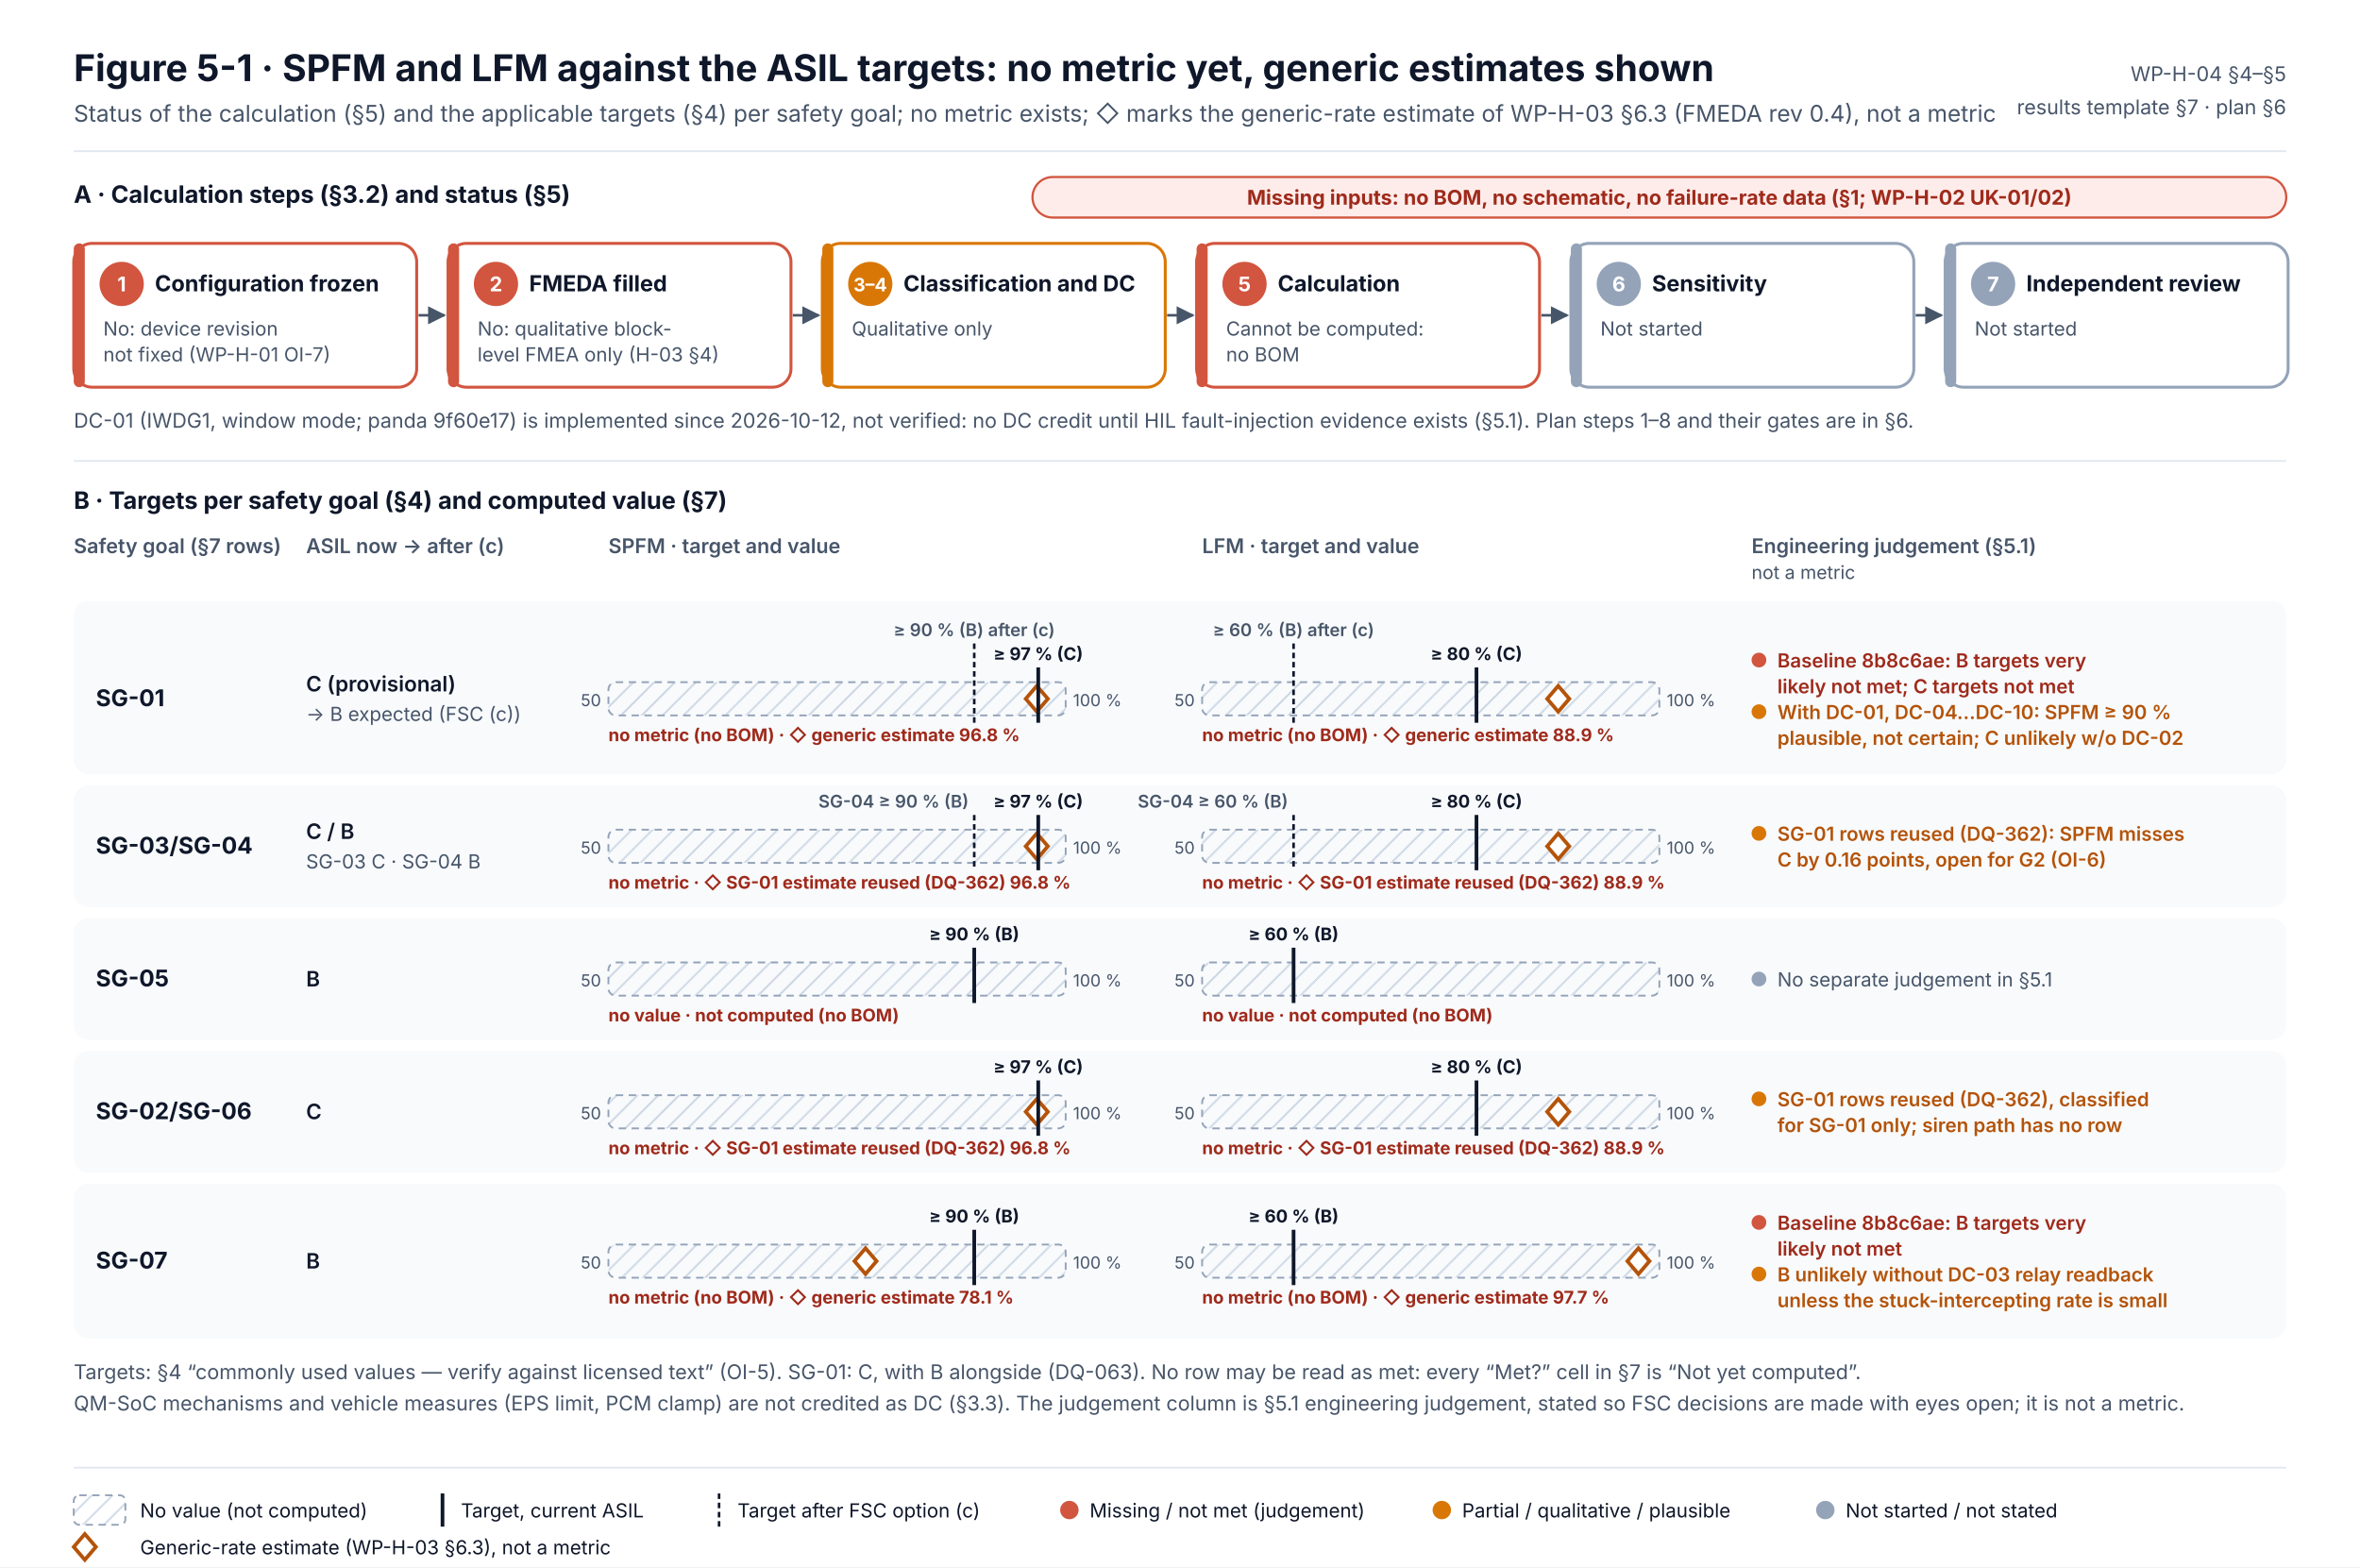
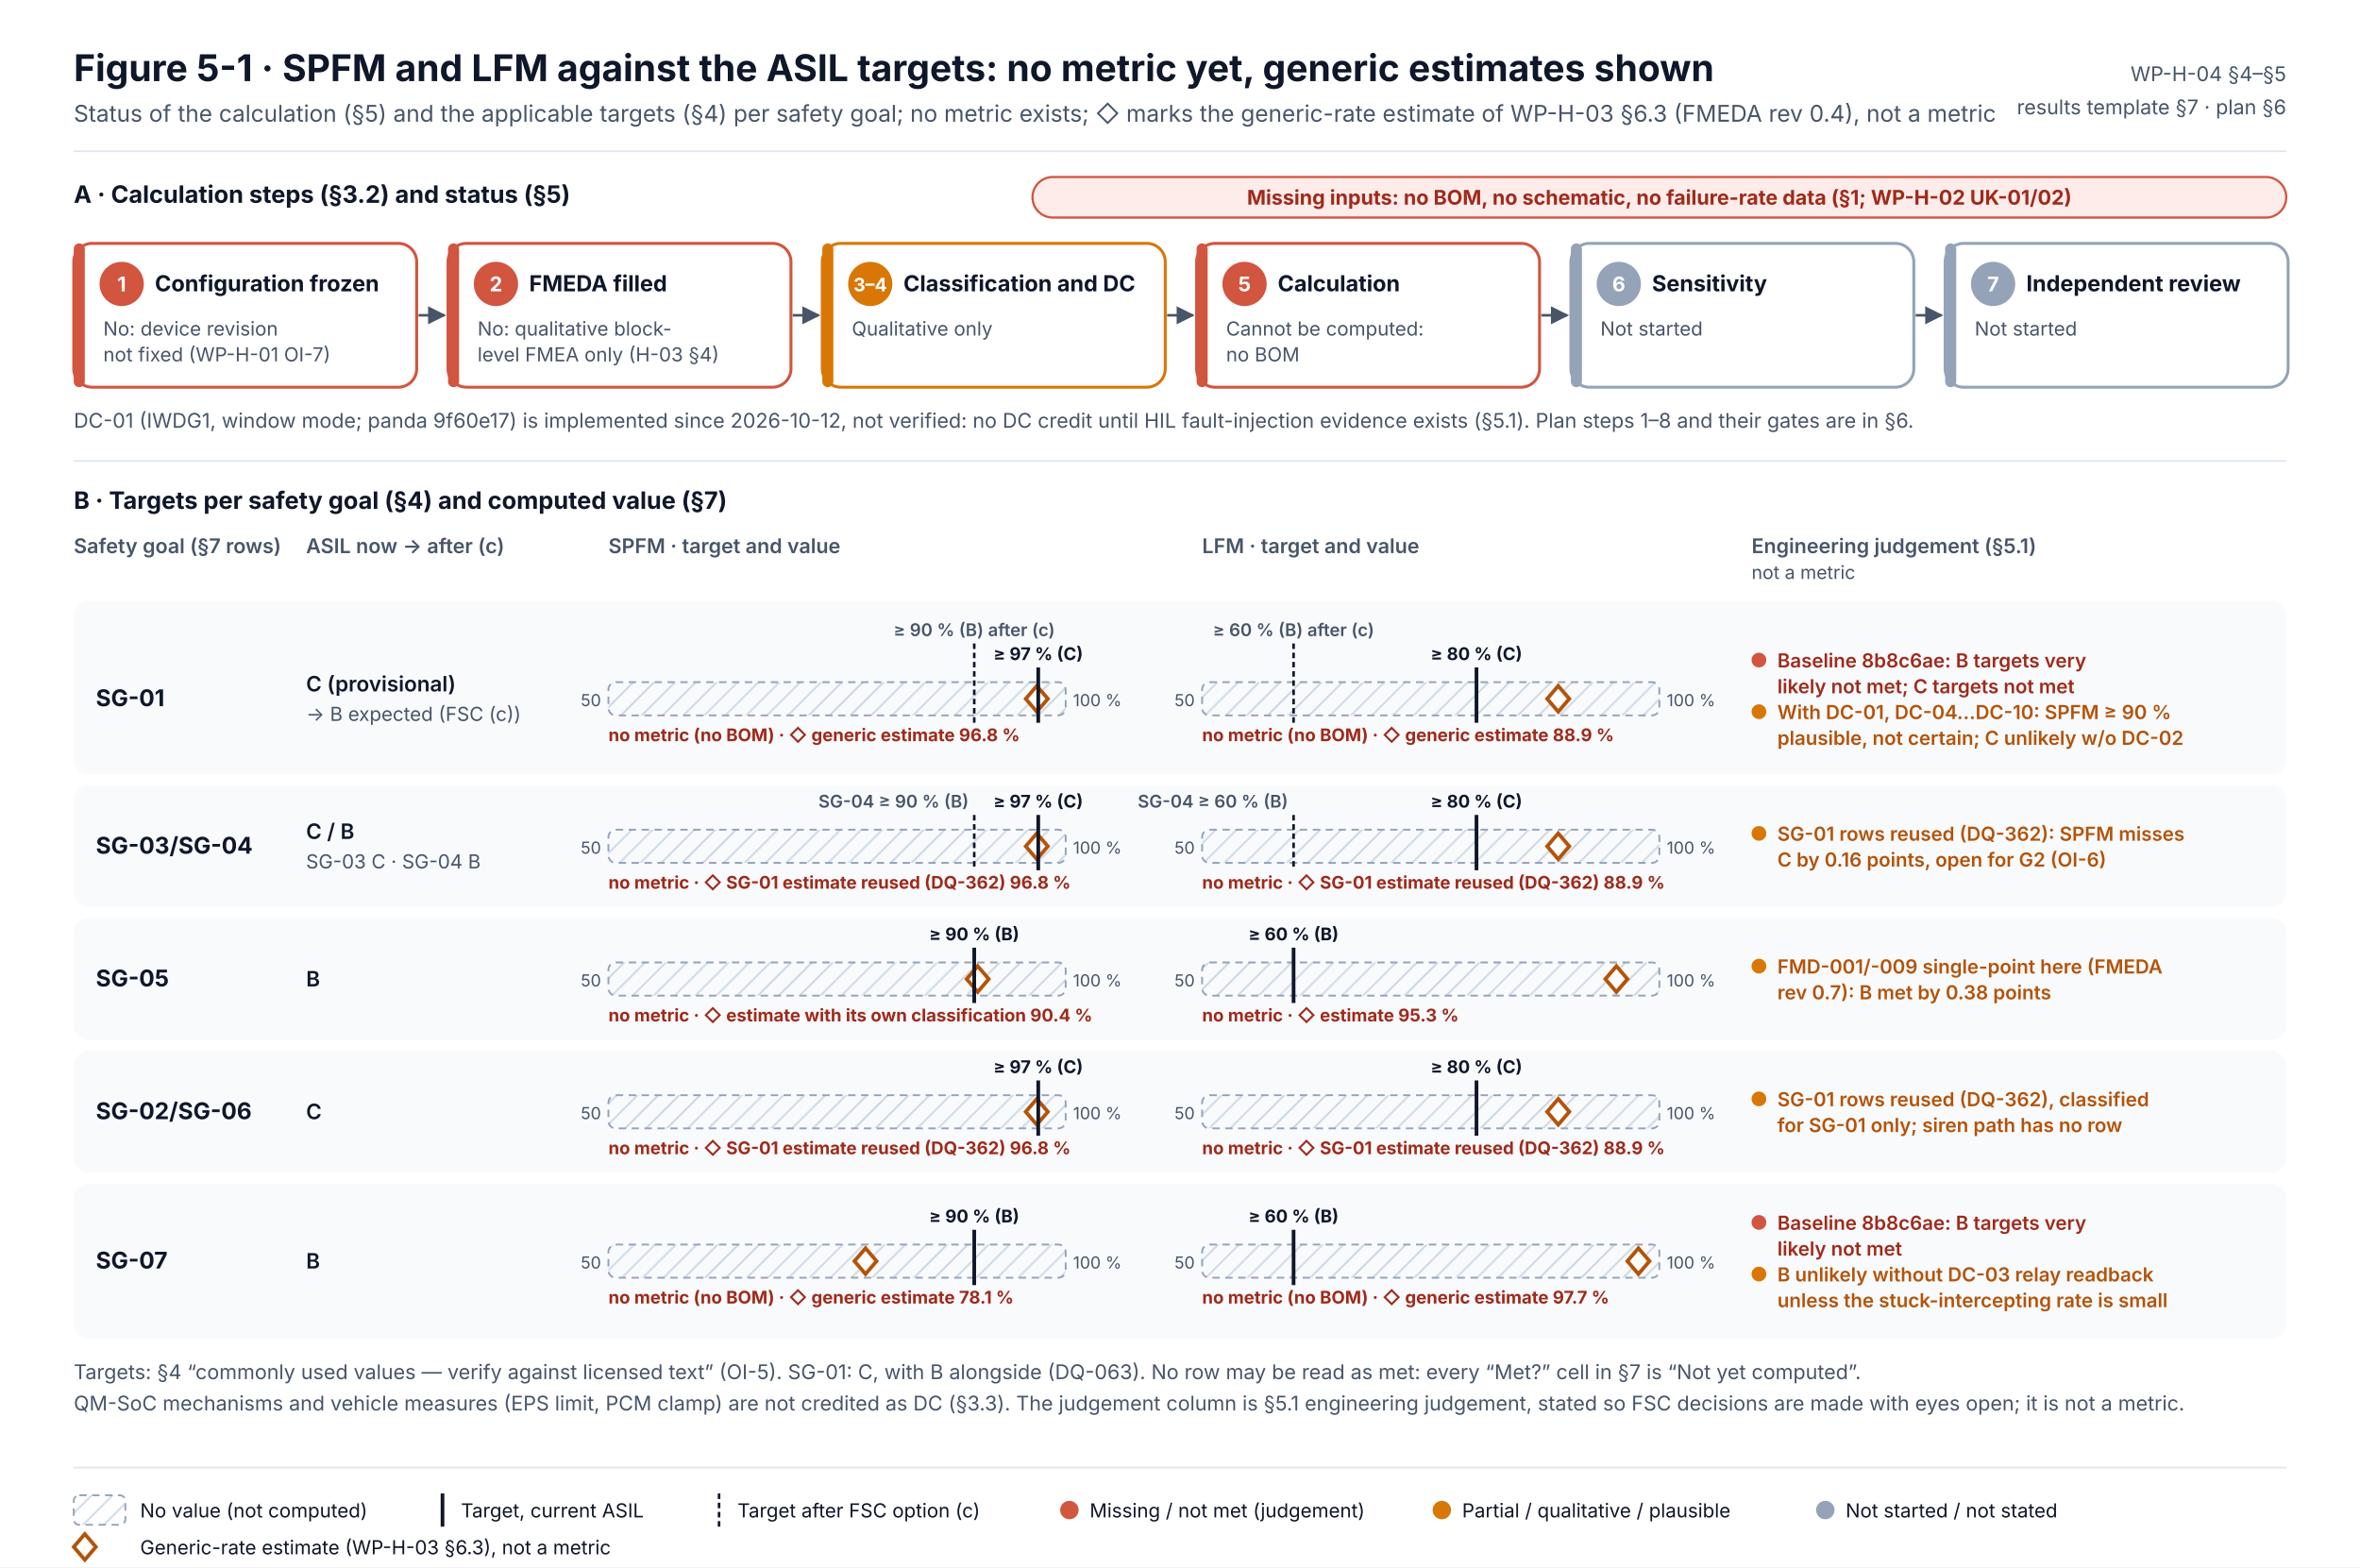
<svg xmlns="http://www.w3.org/2000/svg" width="1280" height="850" viewBox="0 0 1280 850" font-family="Inter, 'Segoe UI', Helvetica, Arial, sans-serif" role="img" aria-labelledby="t d">
  <defs>
    <marker id="aR" viewBox="0 0 10 10" refX="9" refY="5" markerWidth="7" markerHeight="7" orient="auto-start-reverse">
      <path d="M0 0L10 5L0 10z" fill="#C2410C" />
    </marker>
    <marker id="aT" viewBox="0 0 10 10" refX="9" refY="5" markerWidth="7" markerHeight="7" orient="auto-start-reverse">
      <path d="M0 0L10 5L0 10z" fill="#0F766E" />
    </marker>
    <marker id="aG" viewBox="0 0 10 10" refX="9" refY="5" markerWidth="7" markerHeight="7" orient="auto-start-reverse">
      <path d="M0 0L10 5L0 10z" fill="#475569" />
    </marker>
    <marker id="aS" viewBox="0 0 10 10" refX="9" refY="5" markerWidth="7" markerHeight="7" orient="auto-start-reverse">
      <path d="M0 0L10 5L0 10z" fill="#94A3B8" />
    </marker>
    <marker id="aP" viewBox="0 0 10 10" refX="9" refY="5" markerWidth="7" markerHeight="7" orient="auto-start-reverse">
      <path d="M0 0L10 5L0 10z" fill="#7C3AED" />
    </marker>
    <marker id="aY" viewBox="0 0 10 10" refX="9" refY="5" markerWidth="7" markerHeight="7" orient="auto-start-reverse">
      <path d="M0 0L10 5L0 10z" fill="#A16207" />
    </marker>
    <pattern id="hatch" width="8" height="8" patternUnits="userSpaceOnUse" patternTransform="rotate(45)">
      <line x1="0" y1="0" x2="0" y2="8" stroke="#CBD5E1" stroke-width="2" />
    </pattern>
    <style>
      .t{fill:#0F172A}.m{fill:#475569}.s{font-size:11px}.xs{font-size:10px}.b{font-weight:700}.sb{font-weight:600}
      .box{fill:#FFFFFF;stroke:#94A3B8;stroke-width:1.2}
      .ext{fill:#F1F5F9;stroke:#94A3B8;stroke-width:1.2}
      .chip{fill:#F8FAFC;stroke:#CBD5E1;stroke-width:1}
      .tag{font-size:10px;font-weight:700;letter-spacing:.04em}
    </style>
  </defs>
  <rect width="1280" height="850" fill="#FFFFFF" />
  <text x="40" y="44" class="t b" font-size="20">Figure 5-1 · SPFM and LFM against the ASIL targets: no metric yet, generic estimates shown</text>
  <text x="40" y="66" class="m" font-size="12.5">Status of the calculation (§5) and the applicable targets (§4) per safety goal; no metric exists; ◇ marks the generic-rate estimate of WP-H-03 §6.3 (FMEDA rev 0.4), not a metric</text>
  <text x="1240" y="44" class="m s" text-anchor="end">WP-H-04 §4–§5</text>
  <text x="1240" y="62" class="m s" text-anchor="end">results template §7 · plan §6</text>
  <line x1="40" y1="82" x2="1240" y2="82" stroke="#E2E8F0" />
  <text x="40" y="110" class="t b" font-size="13">A · Calculation steps (§3.2) and status (§5)</text>
  <rect x="560" y="96" width="680" height="22" rx="11" fill="#FDECEA" stroke="#D2553F" stroke-width="1.2" />
  <text x="900" y="111" font-size="11" text-anchor="middle" font-weight="700" fill="#9F2A1B">Missing inputs: no BOM, no schematic, no failure-rate data (§1; WP-H-02 UK-01/02)</text>
  <rect x="40" y="132" width="186" height="78" rx="10" fill="#FFFFFF" stroke="#D2553F" stroke-width="1.6" />
  <rect x="40" y="132" width="6" height="78" rx="3" fill="#D2553F" />
  <circle cx="66" cy="154" r="12" fill="#D2553F" />
  <text x="66" y="158" font-size="11" text-anchor="middle" font-weight="700" fill="#FFFFFF">1</text>
  <text x="84" y="158" class="t b" font-size="12">Configuration frozen</text>
  <text x="56" y="182" class="m" font-size="10.5">No: device revision</text>
  <text x="56" y="196" class="m" font-size="10.5">not fixed (WP-H-01 OI-7)</text>
  <path d="M227 171.0 H241" fill="none" stroke="#475569" stroke-width="1.4" marker-end="url(#aG)" />
  <rect x="243" y="132" width="186" height="78" rx="10" fill="#FFFFFF" stroke="#D2553F" stroke-width="1.6" />
  <rect x="243" y="132" width="6" height="78" rx="3" fill="#D2553F" />
  <circle cx="269" cy="154" r="12" fill="#D2553F" />
  <text x="269" y="158" font-size="11" text-anchor="middle" font-weight="700" fill="#FFFFFF">2</text>
  <text x="287" y="158" class="t b" font-size="12">FMEDA filled</text>
  <text x="259" y="182" class="m" font-size="10.5">No: qualitative block-</text>
  <text x="259" y="196" class="m" font-size="10.5">level FMEA only (H-03 §4)</text>
  <path d="M430 171.0 H444" fill="none" stroke="#475569" stroke-width="1.4" marker-end="url(#aG)" />
  <rect x="446" y="132" width="186" height="78" rx="10" fill="#FFFFFF" stroke="#D97706" stroke-width="1.6" />
  <rect x="446" y="132" width="6" height="78" rx="3" fill="#D97706" />
  <circle cx="472" cy="154" r="12" fill="#D97706" />
  <text x="472" y="158" font-size="10" text-anchor="middle" font-weight="700" fill="#FFFFFF">3–4</text>
  <text x="490" y="158" class="t b" font-size="12">Classification and DC</text>
  <text x="462" y="182" class="m" font-size="10.5">Qualitative only</text>
  <path d="M633 171.0 H647" fill="none" stroke="#475569" stroke-width="1.4" marker-end="url(#aG)" />
  <rect x="649" y="132" width="186" height="78" rx="10" fill="#FFFFFF" stroke="#D2553F" stroke-width="1.6" />
  <rect x="649" y="132" width="6" height="78" rx="3" fill="#D2553F" />
  <circle cx="675" cy="154" r="12" fill="#D2553F" />
  <text x="675" y="158" font-size="11" text-anchor="middle" font-weight="700" fill="#FFFFFF">5</text>
  <text x="693" y="158" class="t b" font-size="12">Calculation</text>
  <text x="665" y="182" class="m" font-size="10.5">Cannot be computed:</text>
  <text x="665" y="196" class="m" font-size="10.5">no BOM</text>
  <path d="M836 171.0 H850" fill="none" stroke="#475569" stroke-width="1.4" marker-end="url(#aG)" />
  <rect x="852" y="132" width="186" height="78" rx="10" fill="#FFFFFF" stroke="#94A3B8" stroke-width="1.6" />
  <rect x="852" y="132" width="6" height="78" rx="3" fill="#94A3B8" />
  <circle cx="878" cy="154" r="12" fill="#94A3B8" />
  <text x="878" y="158" font-size="11" text-anchor="middle" font-weight="700" fill="#FFFFFF">6</text>
  <text x="896" y="158" class="t b" font-size="12">Sensitivity</text>
  <text x="868" y="182" class="m" font-size="10.5">Not started</text>
  <path d="M1039 171.0 H1053" fill="none" stroke="#475569" stroke-width="1.4" marker-end="url(#aG)" />
  <rect x="1055" y="132" width="186" height="78" rx="10" fill="#FFFFFF" stroke="#94A3B8" stroke-width="1.6" />
  <rect x="1055" y="132" width="6" height="78" rx="3" fill="#94A3B8" />
  <circle cx="1081" cy="154" r="12" fill="#94A3B8" />
  <text x="1081" y="158" font-size="11" text-anchor="middle" font-weight="700" fill="#FFFFFF">7</text>
  <text x="1099" y="158" class="t b" font-size="12">Independent review</text>
  <text x="1071" y="182" class="m" font-size="10.5">Not started</text>
  <text x="40" y="232" class="m" font-size="11">DC-01 (IWDG1, window mode; panda 9f60e17) is implemented since 2026-10-12, not verified: no DC credit until HIL fault-injection evidence exists (§5.1). Plan steps 1–8 and their gates are in §6.</text>
  <line x1="40" y1="250" x2="1240" y2="250" stroke="#E2E8F0" />
  <text x="40" y="276" class="t b" font-size="13">B · Targets per safety goal (§4) and computed value (§7)</text>
  <text x="40" y="300" class="m sb" font-size="11">Safety goal (§7 rows)</text>
  <text x="166" y="300" class="m sb" font-size="11">ASIL now → after (c)</text>
  <text x="330" y="300" class="m sb" font-size="11">SPFM · target and value</text>
  <text x="652" y="300" class="m sb" font-size="11">LFM · target and value</text>
  <text x="950" y="300" class="m sb" font-size="11">Engineering judgement (§5.1)</text>
  <text x="950" y="314" class="m" font-size="10">not a metric</text>
  <rect x="40" y="326" width="1200" height="94" rx="8" fill="#F8FAFC" />
  <text x="52" y="383.0" class="t b" font-size="12.5">SG-01</text>
  <text x="166" y="375.0" class="t sb" font-size="11.5">C (provisional)</text>
  <text x="166" y="391.0" class="m" font-size="10.5">→ B expected (FSC (c))</text>
  <rect x="330" y="370.0" width="248" height="18" rx="4" fill="url(#hatch)" stroke="#94A3B8" stroke-dasharray="4 3" />
  <polygon points="562.33,372.0 568.33,379.0 562.33,386.0 556.33,379.0" fill="#FFFFFF" stroke="#B45309" stroke-width="2" />
  <text x="330" y="402.0" font-size="9.5" font-weight="700" fill="#9F2A1B">no metric (no BOM) · ◇ generic estimate 96.8 %</text>
  <text x="326" y="383.0" class="m" font-size="9" text-anchor="end">50</text>
  <text x="582" y="383.0" class="m" font-size="9">100 %</text>
  <line x1="563.12" y1="362.0" x2="563.12" y2="392.0" stroke="#0F172A" stroke-width="2" />
  <text x="563.12" y="358.0" class="t" font-size="9.5" text-anchor="middle" font-weight="700">≥ 97 % (C)</text>
  <line x1="528.4" y1="349.0" x2="528.4" y2="392.0" stroke="#0F172A" stroke-width="1.4" stroke-dasharray="3 2" />
  <text x="528.4" y="345.0" class="m" font-size="9.5" text-anchor="middle" font-weight="600">≥ 90 % (B) after (c)</text>
  <rect x="652" y="370.0" width="248" height="18" rx="4" fill="url(#hatch)" stroke="#94A3B8" stroke-dasharray="4 3" />
  <polygon points="845.14,372.0 851.14,379.0 845.14,386.0 839.14,379.0" fill="#FFFFFF" stroke="#B45309" stroke-width="2" />
  <text x="652" y="402.0" font-size="9.5" font-weight="700" fill="#9F2A1B">no metric (no BOM) · ◇ generic estimate 88.9 %</text>
  <text x="648" y="383.0" class="m" font-size="9" text-anchor="end">50</text>
  <text x="904" y="383.0" class="m" font-size="9">100 %</text>
  <line x1="800.8" y1="362.0" x2="800.8" y2="392.0" stroke="#0F172A" stroke-width="2" />
  <text x="800.8" y="358.0" class="t" font-size="9.5" text-anchor="middle" font-weight="700">≥ 80 % (C)</text>
  <line x1="701.6" y1="349.0" x2="701.6" y2="392.0" stroke="#0F172A" stroke-width="1.4" stroke-dasharray="3 2" />
  <text x="701.6" y="345.0" class="m" font-size="9.5" text-anchor="middle" font-weight="600">≥ 60 % (B) after (c)</text>
  <circle cx="954" cy="358.0" r="4" fill="#D2553F" />
  <text x="964" y="362.0" font-size="10.5" font-weight="600" fill="#9F2A1B">Baseline 8b8c6ae: B targets very</text>
  <text x="964" y="376.0" font-size="10.5" font-weight="600" fill="#9F2A1B">likely not met; C targets not met</text>
  <circle cx="954" cy="386.0" r="4" fill="#D97706" />
  <text x="964" y="390.0" font-size="10.5" font-weight="600" fill="#B45309">With DC-01, DC-04…DC-10: SPFM ≥ 90 %</text>
  <text x="964" y="404.0" font-size="10.5" font-weight="600" fill="#B45309">plausible, not certain; C unlikely w/o DC-02</text>
  <rect x="40" y="426" width="1200" height="66" rx="8" fill="#F8FAFC" />
  <text x="52" y="463.0" class="t b" font-size="12.5">SG-03/SG-04</text>
  <text x="166" y="455.0" class="t sb" font-size="11.5">C / B</text>
  <text x="166" y="471.0" class="m" font-size="10.5">SG-03 C · SG-04 B</text>
  <rect x="330" y="450.0" width="248" height="18" rx="4" fill="url(#hatch)" stroke="#94A3B8" stroke-dasharray="4 3" />
  <polygon points="562.33,452 568.33,459 562.33,466 556.33,459" fill="#FFFFFF" stroke="#B45309" stroke-width="2" />
  <text x="330" y="482.0" font-size="9.5" font-weight="700" fill="#9F2A1B">no metric · ◇ SG-01 estimate reused (DQ-362) 96.8 %</text>
  <text x="326" y="463.0" class="m" font-size="9" text-anchor="end">50</text>
  <text x="582" y="463.0" class="m" font-size="9">100 %</text>
  <line x1="563.12" y1="442.0" x2="563.12" y2="472.0" stroke="#0F172A" stroke-width="2" />
  <text x="563.12" y="438.0" class="t" font-size="9.5" text-anchor="middle" font-weight="700">≥ 97 % (C)</text>
  <line x1="528.4" y1="442.0" x2="528.4" y2="472.0" stroke="#0F172A" stroke-width="1.4" stroke-dasharray="3 2" />
  <text x="525.4" y="438.0" class="m" font-size="9.5" text-anchor="end" font-weight="600">SG-04 ≥ 90 % (B)</text>
  <rect x="652" y="450.0" width="248" height="18" rx="4" fill="url(#hatch)" stroke="#94A3B8" stroke-dasharray="4 3" />
  <polygon points="845.14,452 851.14,459 845.14,466 839.14,459" fill="#FFFFFF" stroke="#B45309" stroke-width="2" />
  <text x="652" y="482.0" font-size="9.5" font-weight="700" fill="#9F2A1B">no metric · ◇ SG-01 estimate reused (DQ-362) 88.9 %</text>
  <text x="648" y="463.0" class="m" font-size="9" text-anchor="end">50</text>
  <text x="904" y="463.0" class="m" font-size="9">100 %</text>
  <line x1="800.8" y1="442.0" x2="800.8" y2="472.0" stroke="#0F172A" stroke-width="2" />
  <text x="800.8" y="438.0" class="t" font-size="9.5" text-anchor="middle" font-weight="700">≥ 80 % (C)</text>
  <line x1="701.6" y1="442.0" x2="701.6" y2="472.0" stroke="#0F172A" stroke-width="1.4" stroke-dasharray="3 2" />
  <text x="698.6" y="438.0" class="m" font-size="9.5" text-anchor="end" font-weight="600">SG-04 ≥ 60 % (B)</text>
  <circle cx="954" cy="452.0" r="4" fill="#D97706" />
  <text x="964" y="456.0" font-size="10.5" font-weight="600" fill="#B45309">SG-01 rows reused (DQ-362): SPFM misses</text>
  <text x="964" y="470.0" font-size="10.5" font-weight="600" fill="#B45309">C by 0.16 points, open for G2 (OI-6)</text>
  <rect x="40" y="498" width="1200" height="66" rx="8" fill="#F8FAFC" />
  <text x="52" y="535.0" class="t b" font-size="12.5">SG-05</text>
  <text x="166" y="535.0" class="t sb" font-size="11.5">B</text>
  <rect x="330" y="522.0" width="248" height="18" rx="4" fill="url(#hatch)" stroke="#94A3B8" stroke-dasharray="4 3" />
-   <text x="330" y="554.0" font-size="9.5" font-weight="700" fill="#9F2A1B">no value · not computed (no BOM)</text>
+   <polygon points="530.28,524 536.28,531 530.28,538 524.28,531" fill="#FFFFFF" stroke="#B45309" stroke-width="2" />
+   <text x="330" y="554.0" font-size="9.5" font-weight="700" fill="#9F2A1B">no metric · ◇ estimate with its own classification 90.4 %</text>
  <text x="326" y="535.0" class="m" font-size="9" text-anchor="end">50</text>
  <text x="582" y="535.0" class="m" font-size="9">100 %</text>
  <line x1="528.4" y1="514.0" x2="528.4" y2="544.0" stroke="#0F172A" stroke-width="2" />
  <text x="528.4" y="510.0" class="t" font-size="9.5" text-anchor="middle" font-weight="700">≥ 90 % (B)</text>
  <rect x="652" y="522.0" width="248" height="18" rx="4" fill="url(#hatch)" stroke="#94A3B8" stroke-dasharray="4 3" />
-   <text x="652" y="554.0" font-size="9.5" font-weight="700" fill="#9F2A1B">no value · not computed (no BOM)</text>
+   <polygon points="876.69,524 882.69,531 876.69,538 870.69,531" fill="#FFFFFF" stroke="#B45309" stroke-width="2" />
+   <text x="652" y="554.0" font-size="9.5" font-weight="700" fill="#9F2A1B">no metric · ◇ estimate 95.3 %</text>
  <text x="648" y="535.0" class="m" font-size="9" text-anchor="end">50</text>
  <text x="904" y="535.0" class="m" font-size="9">100 %</text>
  <line x1="701.6" y1="514.0" x2="701.6" y2="544.0" stroke="#0F172A" stroke-width="2" />
  <text x="701.6" y="510.0" class="t" font-size="9.5" text-anchor="middle" font-weight="700">≥ 60 % (B)</text>
-   <circle cx="954" cy="531.0" r="4" fill="#94A3B8" />
-   <text x="964" y="535.0" font-size="10.5" fill="#475569">No separate judgement in §5.1</text>
+   <circle cx="954" cy="524.0" r="4" fill="#D97706" />
+   <text x="964" y="528.0" font-size="10.5" font-weight="600" fill="#B45309">FMD-001/-009 single-point here (FMEDA</text>
+   <text x="964" y="542.0" font-size="10.5" font-weight="600" fill="#B45309">rev 0.7): B met by 0.38 points</text>
  <rect x="40" y="570" width="1200" height="66" rx="8" fill="#F8FAFC" />
  <text x="52" y="607.0" class="t b" font-size="12.5">SG-02/SG-06</text>
  <text x="166" y="607.0" class="t sb" font-size="11.5">C</text>
  <rect x="330" y="594.0" width="248" height="18" rx="4" fill="url(#hatch)" stroke="#94A3B8" stroke-dasharray="4 3" />
  <polygon points="562.33,596 568.33,603 562.33,610 556.33,603" fill="#FFFFFF" stroke="#B45309" stroke-width="2" />
  <text x="330" y="626.0" font-size="9.5" font-weight="700" fill="#9F2A1B">no metric · ◇ SG-01 estimate reused (DQ-362) 96.8 %</text>
  <text x="326" y="607.0" class="m" font-size="9" text-anchor="end">50</text>
  <text x="582" y="607.0" class="m" font-size="9">100 %</text>
  <line x1="563.12" y1="586.0" x2="563.12" y2="616.0" stroke="#0F172A" stroke-width="2" />
  <text x="563.12" y="582.0" class="t" font-size="9.5" text-anchor="middle" font-weight="700">≥ 97 % (C)</text>
  <rect x="652" y="594.0" width="248" height="18" rx="4" fill="url(#hatch)" stroke="#94A3B8" stroke-dasharray="4 3" />
  <polygon points="845.14,596 851.14,603 845.14,610 839.14,603" fill="#FFFFFF" stroke="#B45309" stroke-width="2" />
  <text x="652" y="626.0" font-size="9.5" font-weight="700" fill="#9F2A1B">no metric · ◇ SG-01 estimate reused (DQ-362) 88.9 %</text>
  <text x="648" y="607.0" class="m" font-size="9" text-anchor="end">50</text>
  <text x="904" y="607.0" class="m" font-size="9">100 %</text>
  <line x1="800.8" y1="586.0" x2="800.8" y2="616.0" stroke="#0F172A" stroke-width="2" />
  <text x="800.8" y="582.0" class="t" font-size="9.5" text-anchor="middle" font-weight="700">≥ 80 % (C)</text>
  <circle cx="954" cy="596.0" r="4" fill="#D97706" />
  <text x="964" y="600.0" font-size="10.5" font-weight="600" fill="#B45309">SG-01 rows reused (DQ-362), classified</text>
  <text x="964" y="614.0" font-size="10.5" font-weight="600" fill="#B45309">for SG-01 only; siren path has no row</text>
  <rect x="40" y="642" width="1200" height="84" rx="8" fill="#F8FAFC" />
  <text x="52" y="688.0" class="t b" font-size="12.5">SG-07</text>
  <text x="166" y="688.0" class="t sb" font-size="11.5">B</text>
  <rect x="330" y="675.0" width="248" height="18" rx="4" fill="url(#hatch)" stroke="#94A3B8" stroke-dasharray="4 3" />
  <polygon points="469.43,677.0 475.43,684.0 469.43,691.0 463.43,684.0" fill="#FFFFFF" stroke="#B45309" stroke-width="2" />
  <text x="330" y="707.0" font-size="9.5" font-weight="700" fill="#9F2A1B">no metric (no BOM) · ◇ generic estimate 78.1 %</text>
  <text x="326" y="688.0" class="m" font-size="9" text-anchor="end">50</text>
  <text x="582" y="688.0" class="m" font-size="9">100 %</text>
  <line x1="528.4" y1="667.0" x2="528.4" y2="697.0" stroke="#0F172A" stroke-width="2" />
  <text x="528.4" y="663.0" class="t" font-size="9.5" text-anchor="middle" font-weight="700">≥ 90 % (B)</text>
  <rect x="652" y="675.0" width="248" height="18" rx="4" fill="url(#hatch)" stroke="#94A3B8" stroke-dasharray="4 3" />
  <polygon points="888.64,677.0 894.64,684.0 888.64,691.0 882.64,684.0" fill="#FFFFFF" stroke="#B45309" stroke-width="2" />
  <text x="652" y="707.0" font-size="9.5" font-weight="700" fill="#9F2A1B">no metric (no BOM) · ◇ generic estimate 97.7 %</text>
  <text x="648" y="688.0" class="m" font-size="9" text-anchor="end">50</text>
  <text x="904" y="688.0" class="m" font-size="9">100 %</text>
  <line x1="701.6" y1="667.0" x2="701.6" y2="697.0" stroke="#0F172A" stroke-width="2" />
  <text x="701.6" y="663.0" class="t" font-size="9.5" text-anchor="middle" font-weight="700">≥ 60 % (B)</text>
  <circle cx="954" cy="663.0" r="4" fill="#D2553F" />
  <text x="964" y="667.0" font-size="10.5" font-weight="600" fill="#9F2A1B">Baseline 8b8c6ae: B targets very</text>
  <text x="964" y="681.0" font-size="10.5" font-weight="600" fill="#9F2A1B">likely not met</text>
  <circle cx="954" cy="691.0" r="4" fill="#D97706" />
  <text x="964" y="695.0" font-size="10.5" font-weight="600" fill="#B45309">B unlikely without DC-03 relay readback</text>
  <text x="964" y="709.0" font-size="10.5" font-weight="600" fill="#B45309">unless the stuck-intercepting rate is small</text>
  <text x="40" y="748" class="m" font-size="11">Targets: §4 “commonly used values — verify against licensed text” (OI-5). SG-01: C, with B alongside (DQ-063). No row may be read as met: every “Met?” cell in §7 is “Not yet computed”.</text>
  <text x="40" y="765" class="m" font-size="11">QM-SoC mechanisms and vehicle measures (EPS limit, PCM clamp) are not credited as DC (§3.3). The judgement column is §5.1 engineering judgement, stated so FSC decisions are made with eyes open; it is not a metric.</text>
  <line x1="40" y1="796" x2="1240" y2="796" stroke="#E2E8F0" />
  <g transform="translate(40,820)" font-size="10.5">
    <rect x="0" y="-9" width="28" height="16" rx="3" fill="url(#hatch)" stroke="#94A3B8" stroke-dasharray="4 3" />
    <text x="36" y="3" class="t">No value (not computed)</text>
    <line x1="200" y1="-10" x2="200" y2="8" stroke="#0F172A" stroke-width="2" />
    <text x="210" y="3" class="t">Target, current ASIL</text>
    <line x1="350" y1="-10" x2="350" y2="8" stroke="#0F172A" stroke-width="1.4" stroke-dasharray="3 2" />
    <text x="360" y="3" class="t">Target after FSC option (c)</text>
    <circle cx="540" cy="-1" r="5" fill="#D2553F" />
    <text x="551" y="3" class="t">Missing / not met (judgement)</text>
    <circle cx="742" cy="-1" r="5" fill="#D97706" />
    <text x="753" y="3" class="t">Partial / qualitative / plausible</text>
    <circle cx="950" cy="-1" r="5" fill="#94A3B8" />
    <text x="961" y="3" class="t">Not started / not stated</text>
    <polygon points="6,12 12,19 6,26 0,19" fill="#FFFFFF" stroke="#B45309" stroke-width="2" />
    <text x="36" y="23" class="t">Generic-rate estimate (WP-H-03 §6.3), not a metric</text>
  </g>
</svg>
